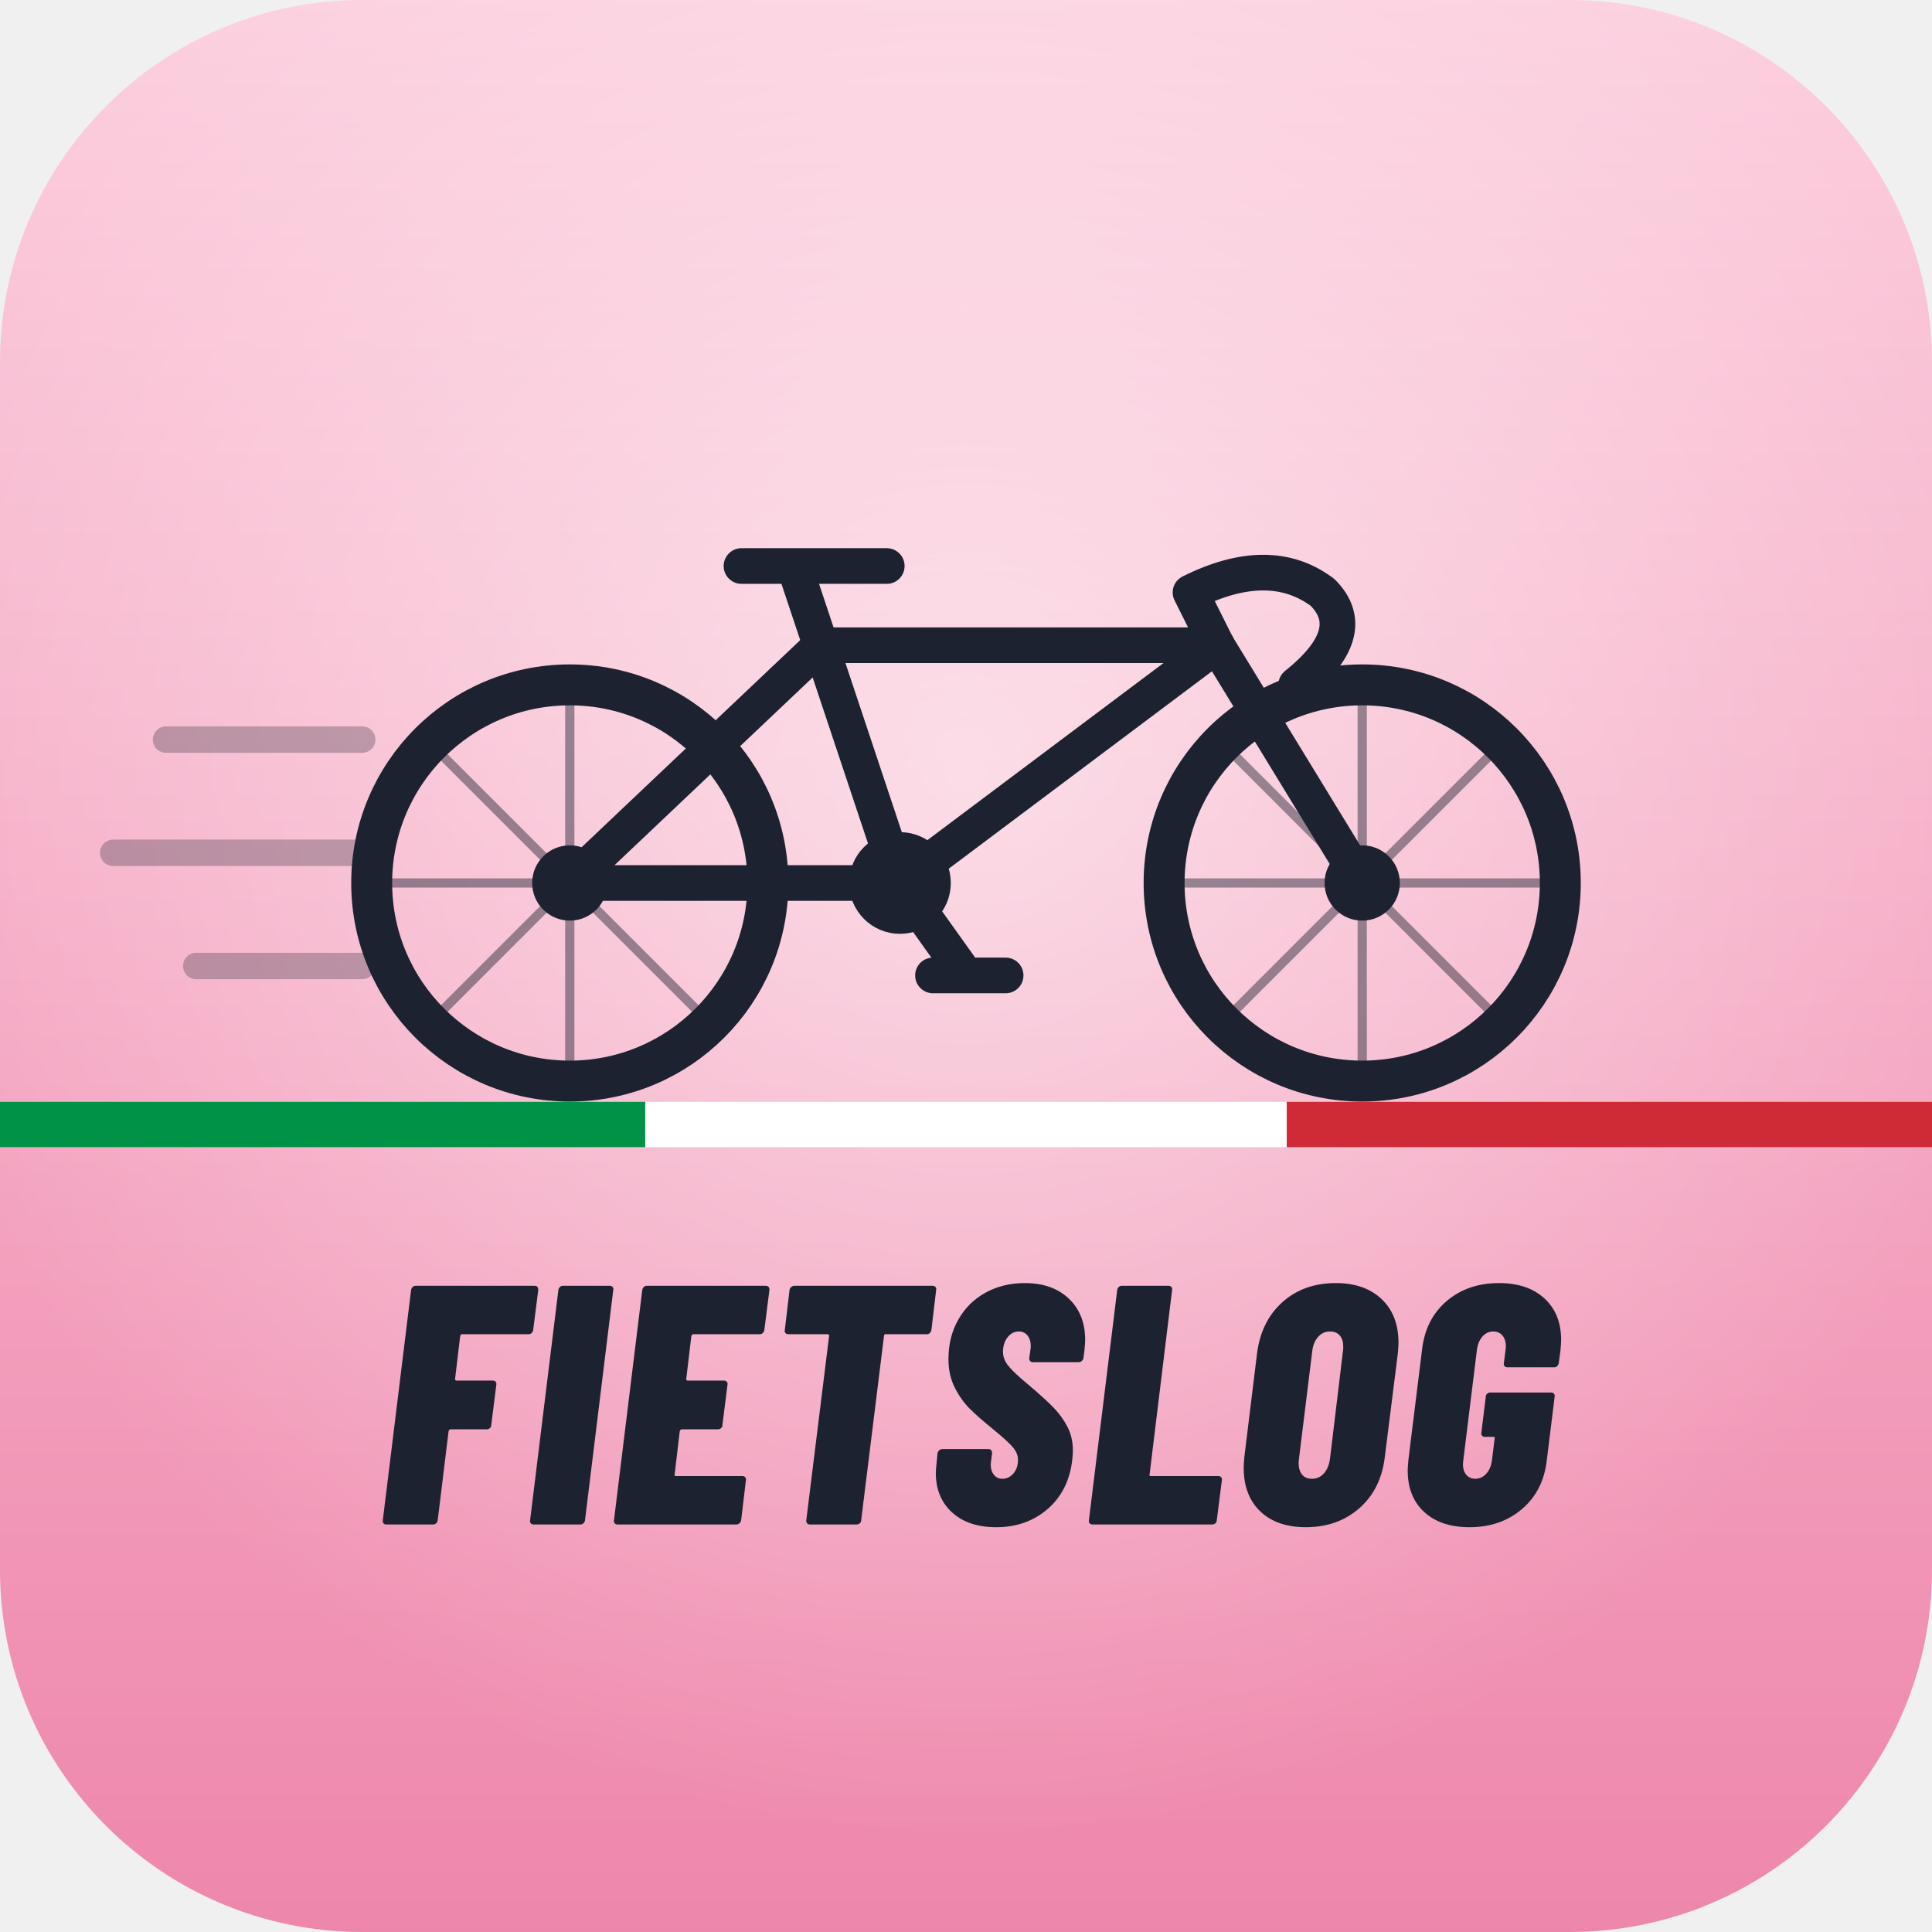
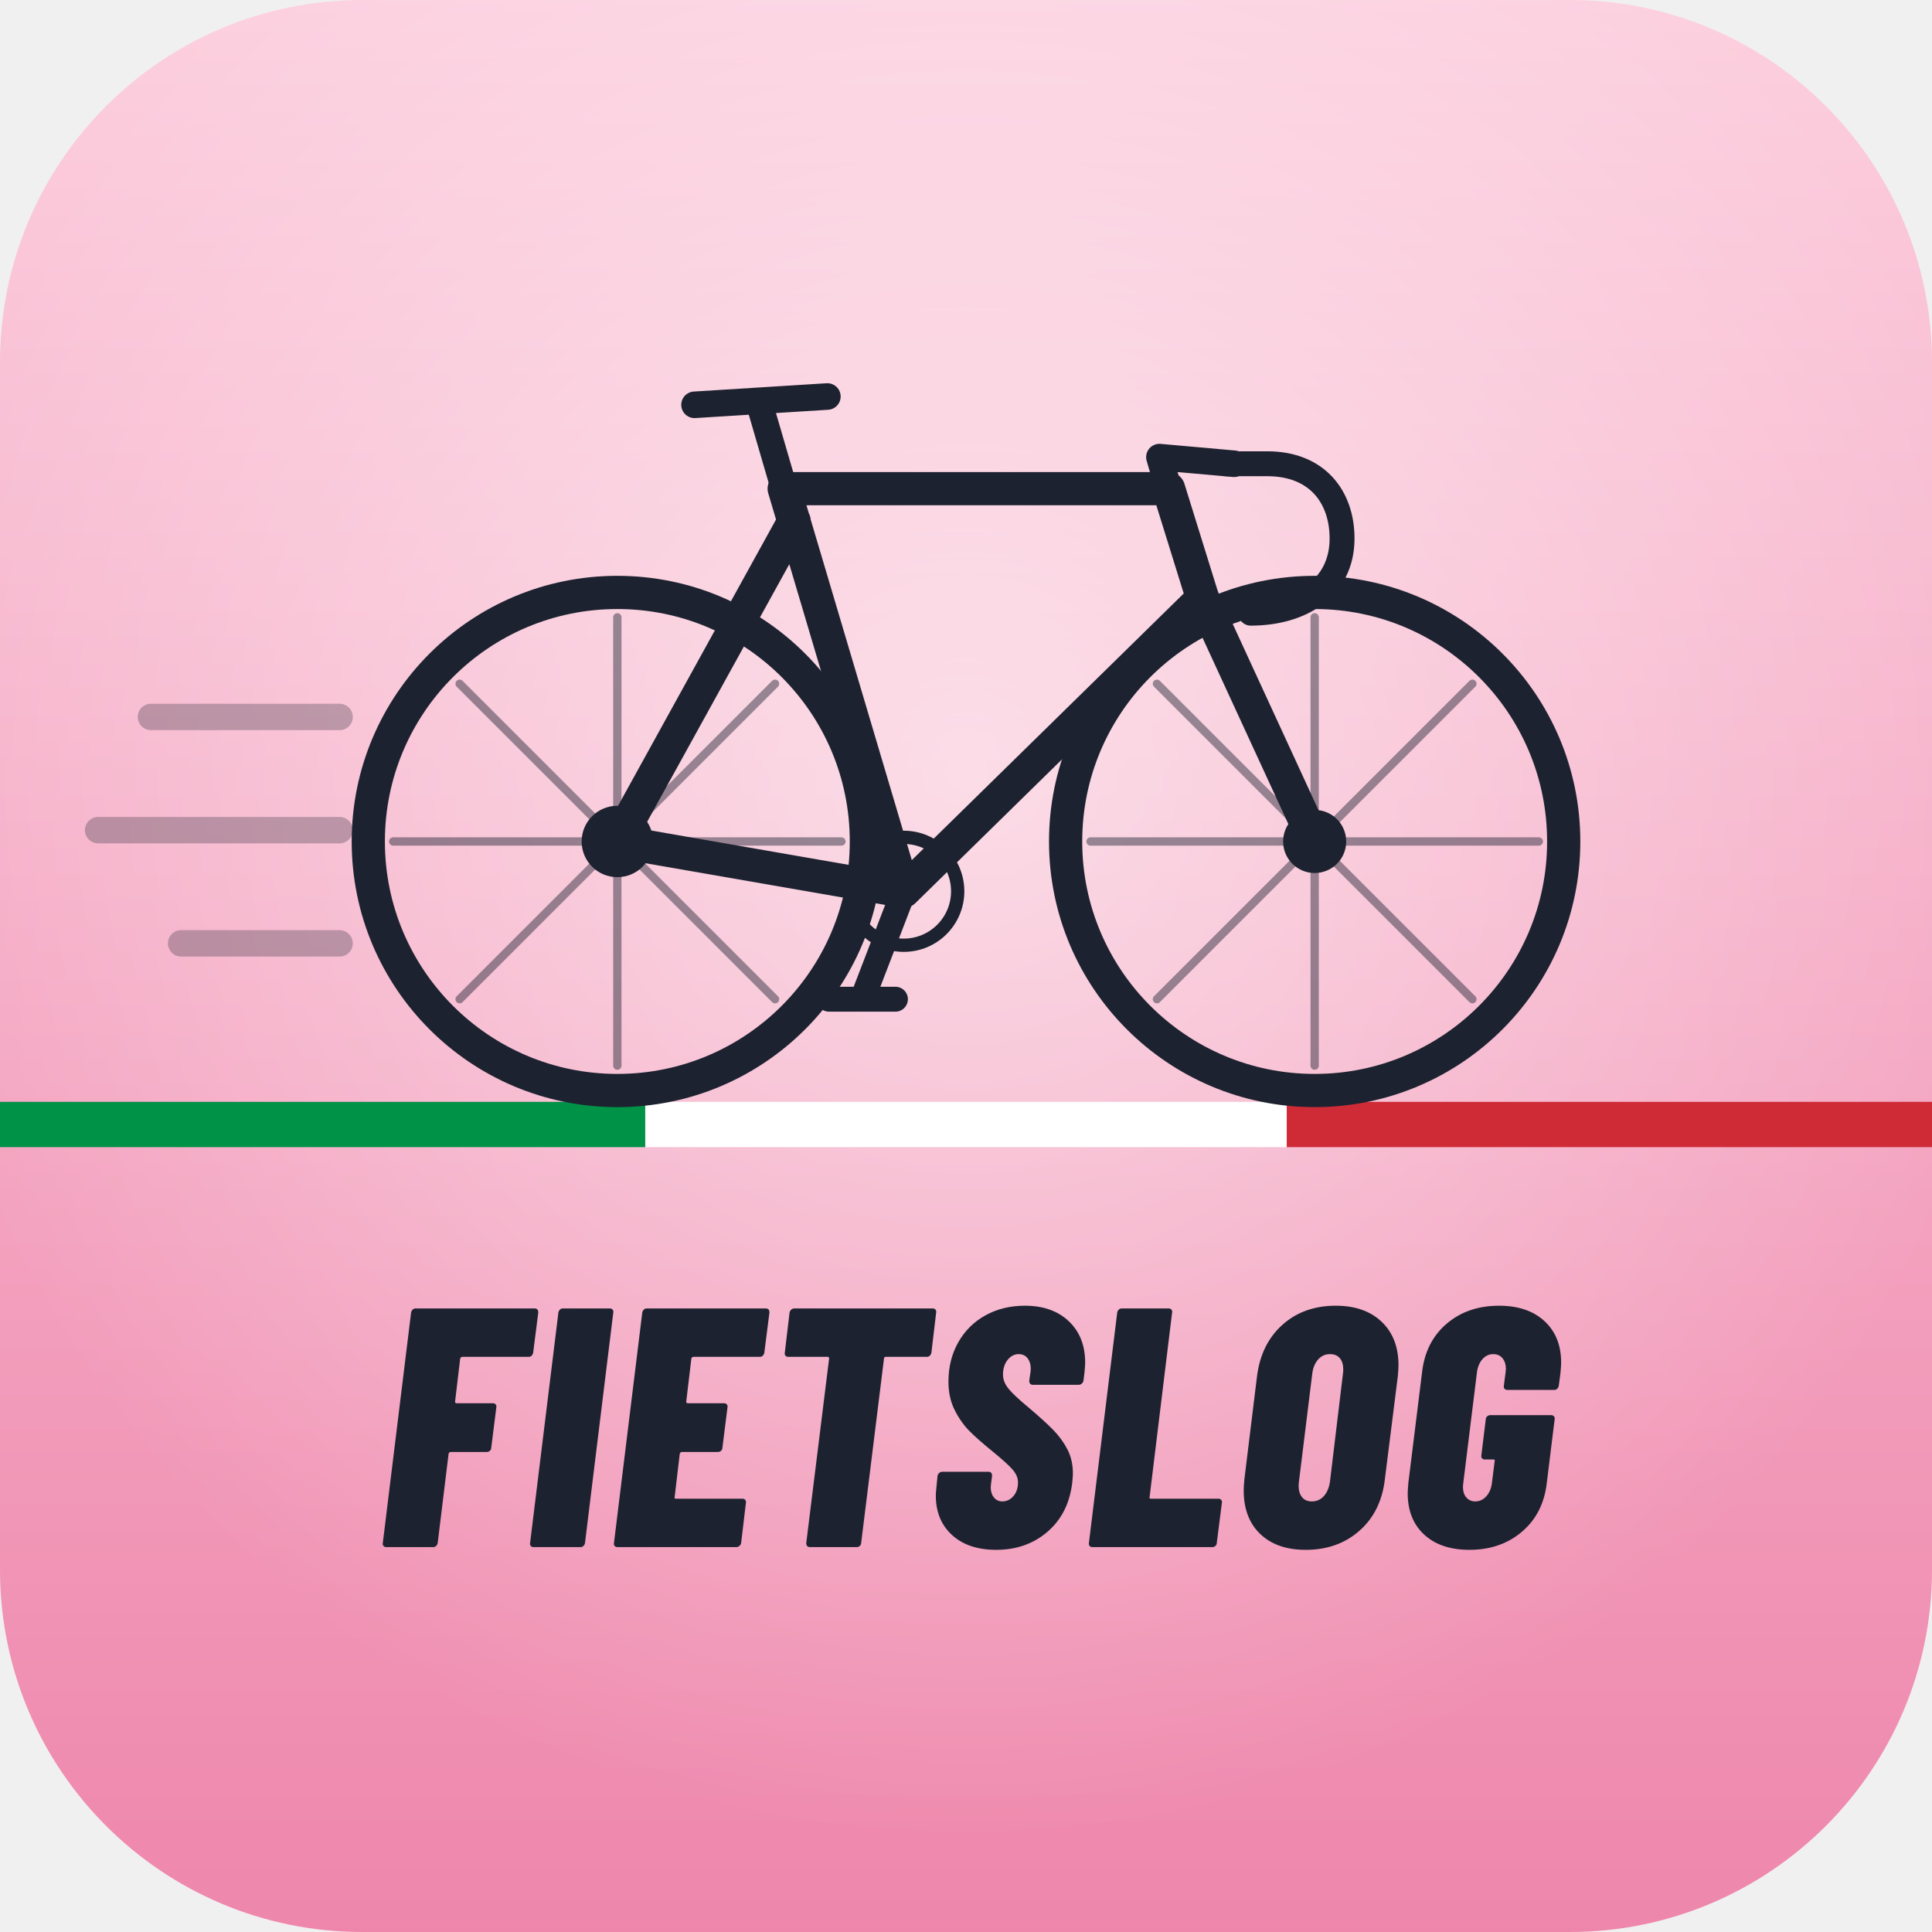
<svg xmlns="http://www.w3.org/2000/svg" viewBox="0 0 512 512">
  <defs>
    <linearGradient id="g" x1="0" y1="0" x2="0" y2="1">
      <stop offset="0" stop-color="#fcd0df" />
      <stop offset="1" stop-color="#ee86ab" />
    </linearGradient>
    <radialGradient id="glow" cx="50%" cy="40%" r="55%">
      <stop offset="0" stop-color="#ffffff" stop-opacity=".55" />
      <stop offset="1" stop-color="#ffffff" stop-opacity="0" />
    </radialGradient>
    <clipPath id="k">
      <rect width="512" height="512" rx="96" />
    </clipPath>
  </defs>
  <g clip-path="url(#k)">
    <rect width="512" height="512" fill="url(#g)" />
    <rect width="512" height="512" fill="url(#glow)" />
    <rect x="0" y="292" width="171" height="12" fill="#009246" />
    <rect x="171" y="292" width="170" height="12" fill="#ffffff" />
    <rect x="341" y="292" width="171" height="12" fill="#ce2b37" />
    <g stroke="#1d2230" stroke-width="7" stroke-linecap="round" opacity=".28">
-       <path d="M44 196h52M30 226h66M52 256h44" />
+       <path d="M40 190h50M26 220h64M48 250h42" />
    </g>
-     <g fill="none" stroke="#1d2230" stroke-width="5.4" stroke-linecap="round" stroke-linejoin="round" transform="translate(81 108) scale(1.75)">
-       <circle cx="40" cy="72" r="30" stroke-width="6.2" />
-       <circle cx="160" cy="72" r="30" stroke-width="6.2" />
-       <g stroke-width="1.4" opacity=".45">
-         <path d="M40 44V100M12 72H68M20 52L60 92M60 52L20 92" />
-         <path d="M160 44V100M132 72H188M140 52L180 92M180 52L140 92" />
-       </g>
-       <path d="M40 72 L90 72 L78 36 Z" />
-       <path d="M78 36 L138 36 L90 72" />
-       <path d="M138 36 L160 72" />
-       <path d="M78 36 L74 24 M66 24 L88 24" />
-       <path d="M138 36 L134 28 M134 28 Q146 22 154 28 Q160 34 150 42" />
-       <circle cx="90" cy="72" r="5" fill="#1d2230" />
-       <path d="M90 72 L100 86 M95 86 L106 86" />
-       <circle cx="40" cy="72" r="3" fill="#1d2230" />
-       <circle cx="160" cy="72" r="3" fill="#1d2230" />
+     <g fill="none" stroke="#1d2230" stroke-width="4" stroke-linecap="round" stroke-linejoin="round" transform="translate(97.6 64.6) scale(2.2)">
+       <circle cx="30" cy="72" r="30" />
+       <circle cx="114" cy="72" r="30" />
+       <path d="M30 45 V99 M3 72 H57 M11 53 L49 91 M49 53 L11 91 M114 45 V99 M87 72 H141 M95 53 L133 91 M133 53 L95 91" stroke-width="1" opacity=".45" />
+       <path d="M64.5 78.0 L50.1 29.5 L96.4 29.5 L100.5 42.7 L64.5 78.0 M100.5 42.7 L96.4 29.5 M51.3 33.4 L30.0 72.0 L64.5 78.0" />
+       <path d="M100.5 42.7 L114.0 72.0" />
+       <path d="M50.1 29.5 L47.3 19.9 M39.3 19.4 L55.3 18.4" stroke-width="3.2" />
+       <path d="M96.4 29.5 L95.3 25.7 L104.3 26.5" stroke-width="3.2" />
+       <path d="M103.3 26.5 H108.3 C114.3 26.5 117.3 30.5 117.3 35.5 C117.3 41.5 112.3 44.5 106.3 44.5" stroke-width="3" />
+       <circle cx="64.5" cy="78" r="6.5" stroke-width="1.6" />
+       <circle cx="30" cy="72" r="3.5" stroke-width="1.6" />
+       <path d="M64.5 78.0 L59.5 91.0 M55.5 91.0 H63.5" stroke-width="3" />
+       <circle cx="30" cy="72" r="1.8" fill="#1d2230" />
+       <circle cx="114" cy="72" r="1.8" fill="#1d2230" />
    </g>
-     <path d="M140.118 353.581H122.499Q122.137 353.581 121.957 354.033L120.601 365.418Q120.601 365.87 120.963 365.87H130.631Q131.083 365.87 131.354 366.186Q131.625 366.502 131.534 366.954L130.179 377.706Q130.179 378.158 129.818 378.474Q129.456 378.791 129.004 378.791H119.427Q119.065 378.791 118.884 379.242L115.993 402.916Q115.903 403.368 115.586 403.684Q115.27 404.0 114.818 404.0H102.349Q101.897 404.0 101.626 403.684Q101.355 403.368 101.446 402.916L108.945 341.835Q109.036 341.383 109.352 341.067Q109.668 340.751 110.12 340.751H141.654Q142.648 340.751 142.648 341.835L141.293 352.497Q141.202 352.949 140.886 353.265Q140.57 353.581 140.118 353.581Z M140.48 402.916 147.979 341.835Q148.07 341.383 148.386 341.067Q148.702 340.751 149.154 340.751H161.623Q162.075 340.751 162.346 341.067Q162.617 341.383 162.526 341.835L155.027 402.916Q154.937 403.368 154.62 403.684Q154.304 404.0 153.852 404.0H141.383Q140.931 404.0 140.66 403.684Q140.389 403.368 140.48 402.916Z M201.38 353.581H183.76Q183.399 353.581 183.218 354.033L181.863 365.418Q181.863 365.87 182.224 365.87H191.892Q192.344 365.87 192.615 366.186Q192.886 366.502 192.796 366.954L191.44 377.706Q191.44 378.158 191.079 378.474Q190.718 378.791 190.266 378.791H180.688Q180.327 378.791 180.146 379.242L178.791 390.718Q178.61 391.169 179.152 391.169H196.772Q197.223 391.169 197.494 391.486Q197.765 391.802 197.675 392.254L196.41 402.916Q196.32 403.368 195.958 403.684Q195.597 404.0 195.145 404.0H163.611Q163.159 404.0 162.888 403.684Q162.617 403.368 162.707 402.916L170.207 341.835Q170.297 341.383 170.613 341.067Q170.93 340.751 171.381 340.751H202.916Q203.91 340.751 203.91 341.835L202.554 352.497Q202.464 352.949 202.148 353.265Q201.831 353.581 201.38 353.581Z M248.094 341.835 246.829 352.497Q246.738 352.949 246.422 353.265Q246.106 353.581 245.654 353.581H234.721Q234.269 353.581 234.269 354.033L228.215 402.916Q228.215 403.368 227.854 403.684Q227.493 404.0 227.041 404.0H214.662Q213.668 404.0 213.668 402.916L219.722 354.033Q219.722 353.581 219.361 353.581H208.879Q208.427 353.581 208.156 353.265Q207.885 352.949 207.976 352.497L209.241 341.835Q209.331 341.383 209.692 341.067Q210.054 340.751 210.506 340.751H247.19Q247.642 340.751 247.913 341.067Q248.184 341.383 248.094 341.835Z M248.003 390.356Q248.003 389.543 248.184 387.917L248.455 385.116Q248.546 384.664 248.907 384.348Q249.268 384.031 249.72 384.031H261.918Q262.912 384.031 262.912 385.116L262.641 387.194L262.551 388.097Q262.551 389.814 263.409 390.853Q264.268 391.892 265.623 391.892Q267.34 391.892 268.56 390.492Q269.779 389.091 269.779 386.832Q269.779 385.116 268.379 383.489Q266.978 381.863 263.003 378.61Q259.208 375.538 256.949 373.279Q254.69 371.02 253.018 367.722Q251.347 364.424 251.347 360.177Q251.347 354.304 253.967 349.696Q256.587 345.088 261.195 342.558Q265.804 340.028 271.586 340.028Q278.905 340.028 283.242 344.139Q287.579 348.25 287.579 355.117Q287.579 355.93 287.399 357.738L287.128 359.906Q287.037 360.358 286.676 360.674Q286.315 360.99 285.863 360.99H273.755Q272.761 360.99 272.761 359.906L273.123 357.376Q273.303 355.388 272.445 354.123Q271.586 352.858 269.96 352.858Q268.243 352.858 267.023 354.394Q265.804 355.93 265.804 358.28Q265.804 360.177 267.204 361.939Q268.605 363.701 272.309 366.773Q276.917 370.659 279.222 373.053Q281.526 375.447 282.926 378.203Q284.327 380.959 284.327 384.483Q284.327 385.206 284.146 387.013Q283.152 395.145 277.595 399.934Q272.038 404.723 263.997 404.723Q256.587 404.723 252.295 400.792Q248.003 396.862 248.003 390.356Z M288.573 402.916 296.073 341.835Q296.163 341.383 296.48 341.067Q296.796 340.751 297.248 340.751H309.717Q310.169 340.751 310.44 341.067Q310.711 341.383 310.62 341.835L304.657 390.718Q304.476 391.169 305.018 391.169H322.909Q323.361 391.169 323.632 391.486Q323.903 391.802 323.812 392.254L322.457 402.916Q322.457 403.368 322.096 403.684Q321.734 404.0 321.282 404.0H289.477Q289.025 404.0 288.754 403.684Q288.483 403.368 288.573 402.916Z M329.595 389.001Q329.595 388.007 329.776 386.019L333.119 358.732Q334.203 350.148 339.851 345.088Q345.498 340.028 353.991 340.028Q361.672 340.028 366.144 344.275Q370.617 348.521 370.617 355.84Q370.617 356.744 370.436 358.732L367.003 386.019Q366.009 394.603 360.271 399.663Q354.533 404.723 346.04 404.723Q338.36 404.723 333.977 400.521Q329.595 396.32 329.595 389.001ZM352.455 386.652 355.889 358.099Q355.979 357.647 355.979 356.924Q355.979 355.027 355.076 353.943Q354.172 352.858 352.455 352.858Q350.558 352.858 349.293 354.304Q348.028 355.75 347.757 358.099L344.233 386.652L344.142 387.646Q344.142 389.633 345.046 390.763Q345.95 391.892 347.666 391.892Q349.564 391.892 350.829 390.492Q352.094 389.091 352.455 386.652Z M373.056 389.724Q373.056 388.911 373.237 386.923L376.851 357.738Q377.755 349.606 383.357 344.817Q388.959 340.028 397.272 340.028Q404.862 340.028 409.289 344.094Q413.717 348.16 413.717 355.117Q413.717 355.93 413.536 357.918L413.084 361.262Q412.994 361.713 412.678 362.03Q412.361 362.346 411.91 362.346H399.44Q398.989 362.346 398.718 362.03Q398.447 361.713 398.537 361.262L398.989 357.738L399.079 356.834Q399.079 355.027 398.175 353.943Q397.272 352.858 395.736 352.858Q394.019 352.858 392.844 354.214Q391.67 355.569 391.399 357.738L387.785 387.013L387.694 388.007Q387.694 389.814 388.598 390.853Q389.501 391.892 390.947 391.892Q392.664 391.892 393.884 390.537Q395.103 389.182 395.374 387.013L396.097 381.23Q396.278 380.778 395.736 380.778H393.477Q393.025 380.778 392.754 380.462Q392.483 380.146 392.573 379.694L393.748 370.116Q393.748 369.665 394.109 369.348Q394.471 369.032 394.923 369.032H411.096Q411.548 369.032 411.819 369.348Q412.09 369.665 412 370.116L409.922 386.923Q409.018 395.055 403.371 399.889Q397.724 404.723 389.411 404.723Q381.821 404.723 377.439 400.702Q373.056 396.681 373.056 389.724Z" fill="#1d2230" />
+     <path d="M140.118 359.581H122.499Q122.137 359.581 121.957 360.033L120.601 371.418Q120.601 371.87 120.963 371.87H130.631Q131.083 371.87 131.354 372.186Q131.625 372.502 131.534 372.954L130.179 383.706Q130.179 384.158 129.818 384.474Q129.456 384.791 129.004 384.791H119.427Q119.065 384.791 118.884 385.242L115.993 408.916Q115.903 409.368 115.586 409.684Q115.27 410.0 114.818 410.0H102.349Q101.897 410.0 101.626 409.684Q101.355 409.368 101.446 408.916L108.945 347.835Q109.036 347.383 109.352 347.067Q109.668 346.751 110.12 346.751H141.654Q142.648 346.751 142.648 347.835L141.293 358.497Q141.202 358.949 140.886 359.265Q140.57 359.581 140.118 359.581Z M140.48 408.916 147.979 347.835Q148.07 347.383 148.386 347.067Q148.702 346.751 149.154 346.751H161.623Q162.075 346.751 162.346 347.067Q162.617 347.383 162.526 347.835L155.027 408.916Q154.937 409.368 154.62 409.684Q154.304 410.0 153.852 410.0H141.383Q140.931 410.0 140.66 409.684Q140.389 409.368 140.48 408.916Z M201.38 359.581H183.76Q183.399 359.581 183.218 360.033L181.863 371.418Q181.863 371.87 182.224 371.87H191.892Q192.344 371.87 192.615 372.186Q192.886 372.502 192.796 372.954L191.44 383.706Q191.44 384.158 191.079 384.474Q190.718 384.791 190.266 384.791H180.688Q180.327 384.791 180.146 385.242L178.791 396.718Q178.61 397.169 179.152 397.169H196.772Q197.223 397.169 197.494 397.486Q197.765 397.802 197.675 398.254L196.41 408.916Q196.32 409.368 195.958 409.684Q195.597 410.0 195.145 410.0H163.611Q163.159 410.0 162.888 409.684Q162.617 409.368 162.707 408.916L170.207 347.835Q170.297 347.383 170.613 347.067Q170.93 346.751 171.381 346.751H202.916Q203.91 346.751 203.91 347.835L202.554 358.497Q202.464 358.949 202.148 359.265Q201.831 359.581 201.38 359.581Z M248.094 347.835 246.829 358.497Q246.738 358.949 246.422 359.265Q246.106 359.581 245.654 359.581H234.721Q234.269 359.581 234.269 360.033L228.215 408.916Q228.215 409.368 227.854 409.684Q227.493 410.0 227.041 410.0H214.662Q213.668 410.0 213.668 408.916L219.722 360.033Q219.722 359.581 219.361 359.581H208.879Q208.427 359.581 208.156 359.265Q207.885 358.949 207.976 358.497L209.241 347.835Q209.331 347.383 209.692 347.067Q210.054 346.751 210.506 346.751H247.19Q247.642 346.751 247.913 347.067Q248.184 347.383 248.094 347.835Z M248.003 396.356Q248.003 395.543 248.184 393.917L248.455 391.116Q248.546 390.664 248.907 390.348Q249.268 390.031 249.72 390.031H261.918Q262.912 390.031 262.912 391.116L262.641 393.194L262.551 394.097Q262.551 395.814 263.409 396.853Q264.268 397.892 265.623 397.892Q267.34 397.892 268.56 396.492Q269.779 395.091 269.779 392.832Q269.779 391.116 268.379 389.489Q266.978 387.863 263.003 384.61Q259.208 381.538 256.949 379.279Q254.69 377.02 253.018 373.722Q251.347 370.424 251.347 366.177Q251.347 360.304 253.967 355.696Q256.587 351.088 261.195 348.558Q265.804 346.028 271.586 346.028Q278.905 346.028 283.242 350.139Q287.579 354.25 287.579 361.117Q287.579 361.93 287.399 363.738L287.128 365.906Q287.037 366.358 286.676 366.674Q286.315 366.99 285.863 366.99H273.755Q272.761 366.99 272.761 365.906L273.123 363.376Q273.303 361.388 272.445 360.123Q271.586 358.858 269.96 358.858Q268.243 358.858 267.023 360.394Q265.804 361.93 265.804 364.28Q265.804 366.177 267.204 367.939Q268.605 369.701 272.309 372.773Q276.917 376.659 279.222 379.053Q281.526 381.447 282.926 384.203Q284.327 386.959 284.327 390.483Q284.327 391.206 284.146 393.013Q283.152 401.145 277.595 405.934Q272.038 410.723 263.997 410.723Q256.587 410.723 252.295 406.792Q248.003 402.862 248.003 396.356Z M288.573 408.916 296.073 347.835Q296.163 347.383 296.48 347.067Q296.796 346.751 297.248 346.751H309.717Q310.169 346.751 310.44 347.067Q310.711 347.383 310.62 347.835L304.657 396.718Q304.476 397.169 305.018 397.169H322.909Q323.361 397.169 323.632 397.486Q323.903 397.802 323.812 398.254L322.457 408.916Q322.457 409.368 322.096 409.684Q321.734 410.0 321.282 410.0H289.477Q289.025 410.0 288.754 409.684Q288.483 409.368 288.573 408.916Z M329.595 395.001Q329.595 394.007 329.776 392.019L333.119 364.732Q334.203 356.148 339.851 351.088Q345.498 346.028 353.991 346.028Q361.672 346.028 366.144 350.275Q370.617 354.521 370.617 361.84Q370.617 362.744 370.436 364.732L367.003 392.019Q366.009 400.603 360.271 405.663Q354.533 410.723 346.04 410.723Q338.36 410.723 333.977 406.521Q329.595 402.32 329.595 395.001ZM352.455 392.652 355.889 364.099Q355.979 363.647 355.979 362.924Q355.979 361.027 355.076 359.943Q354.172 358.858 352.455 358.858Q350.558 358.858 349.293 360.304Q348.028 361.75 347.757 364.099L344.233 392.652L344.142 393.646Q344.142 395.633 345.046 396.763Q345.95 397.892 347.666 397.892Q349.564 397.892 350.829 396.492Q352.094 395.091 352.455 392.652Z M373.056 395.724Q373.056 394.911 373.237 392.923L376.851 363.738Q377.755 355.606 383.357 350.817Q388.959 346.028 397.272 346.028Q404.862 346.028 409.289 350.094Q413.717 354.16 413.717 361.117Q413.717 361.93 413.536 363.918L413.084 367.262Q412.994 367.713 412.678 368.03Q412.361 368.346 411.91 368.346H399.44Q398.989 368.346 398.718 368.03Q398.447 367.713 398.537 367.262L398.989 363.738L399.079 362.834Q399.079 361.027 398.175 359.943Q397.272 358.858 395.736 358.858Q394.019 358.858 392.844 360.214Q391.67 361.569 391.399 363.738L387.785 393.013L387.694 394.007Q387.694 395.814 388.598 396.853Q389.501 397.892 390.947 397.892Q392.664 397.892 393.884 396.537Q395.103 395.182 395.374 393.013L396.097 387.23Q396.278 386.778 395.736 386.778H393.477Q393.025 386.778 392.754 386.462Q392.483 386.146 392.573 385.694L393.748 376.116Q393.748 375.665 394.109 375.348Q394.471 375.032 394.923 375.032H411.096Q411.548 375.032 411.819 375.348Q412.09 375.665 412 376.116L409.922 392.923Q409.018 401.055 403.371 405.889Q397.724 410.723 389.411 410.723Q381.821 410.723 377.439 406.702Q373.056 402.681 373.056 395.724Z" fill="#1d2230" />
  </g>
</svg>
